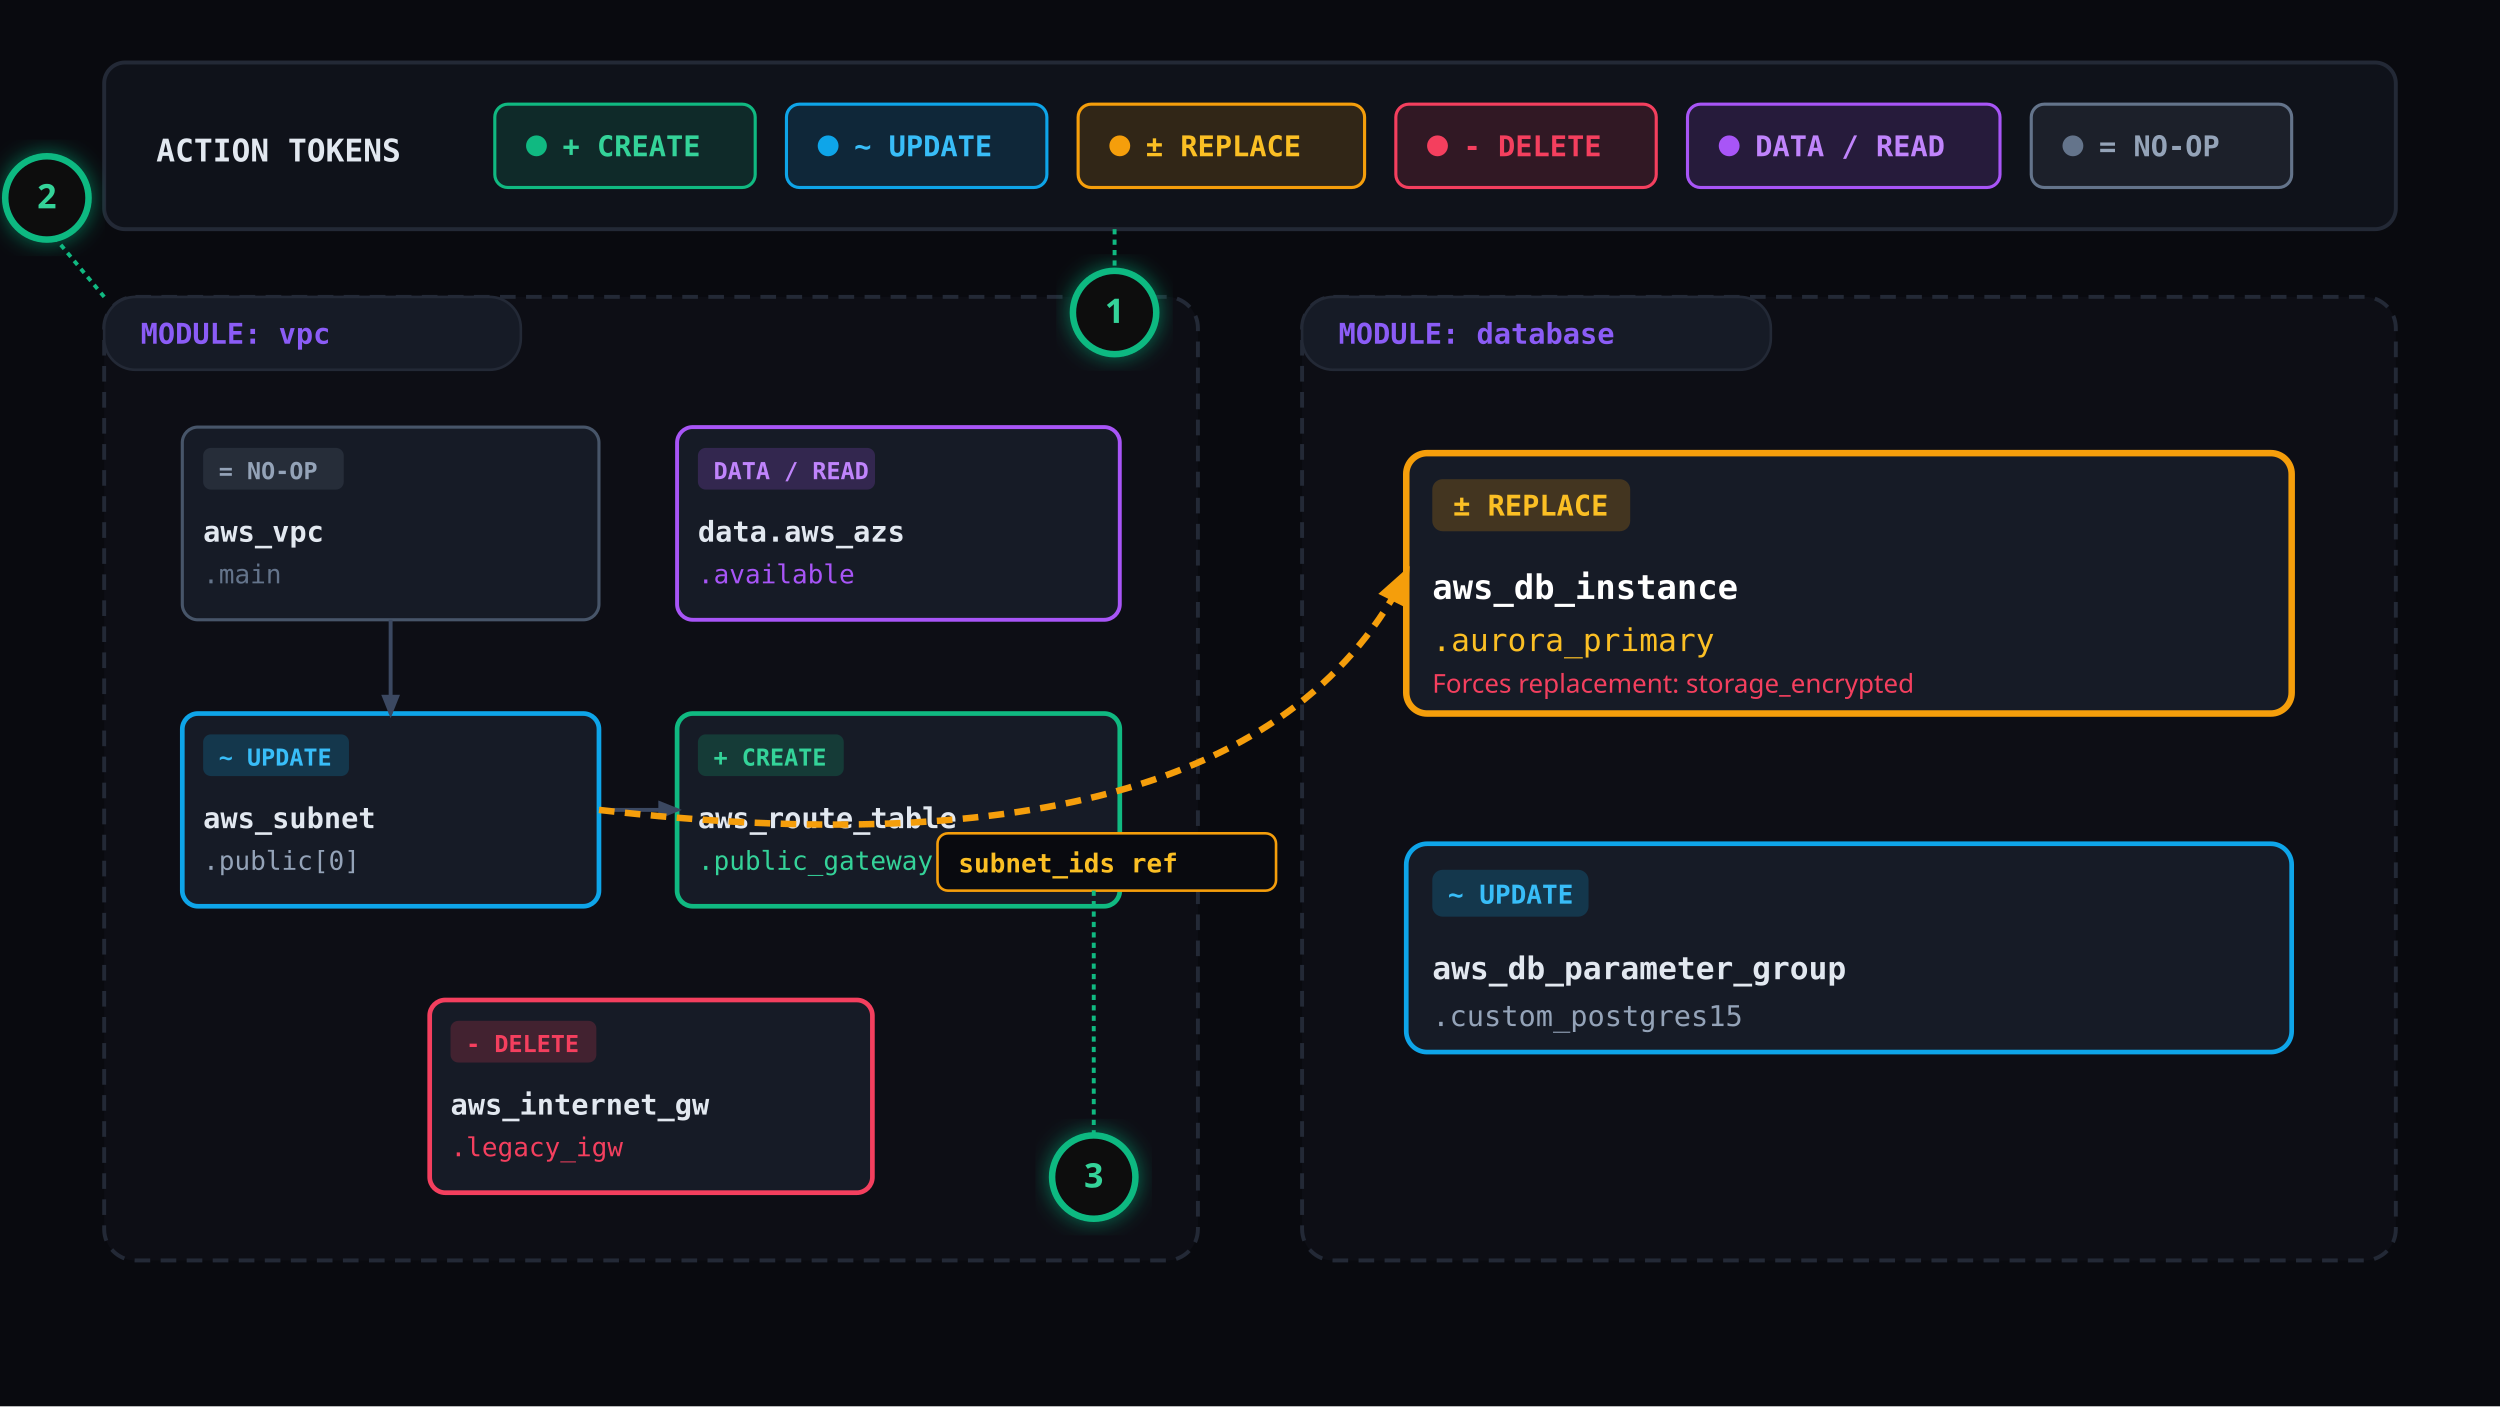
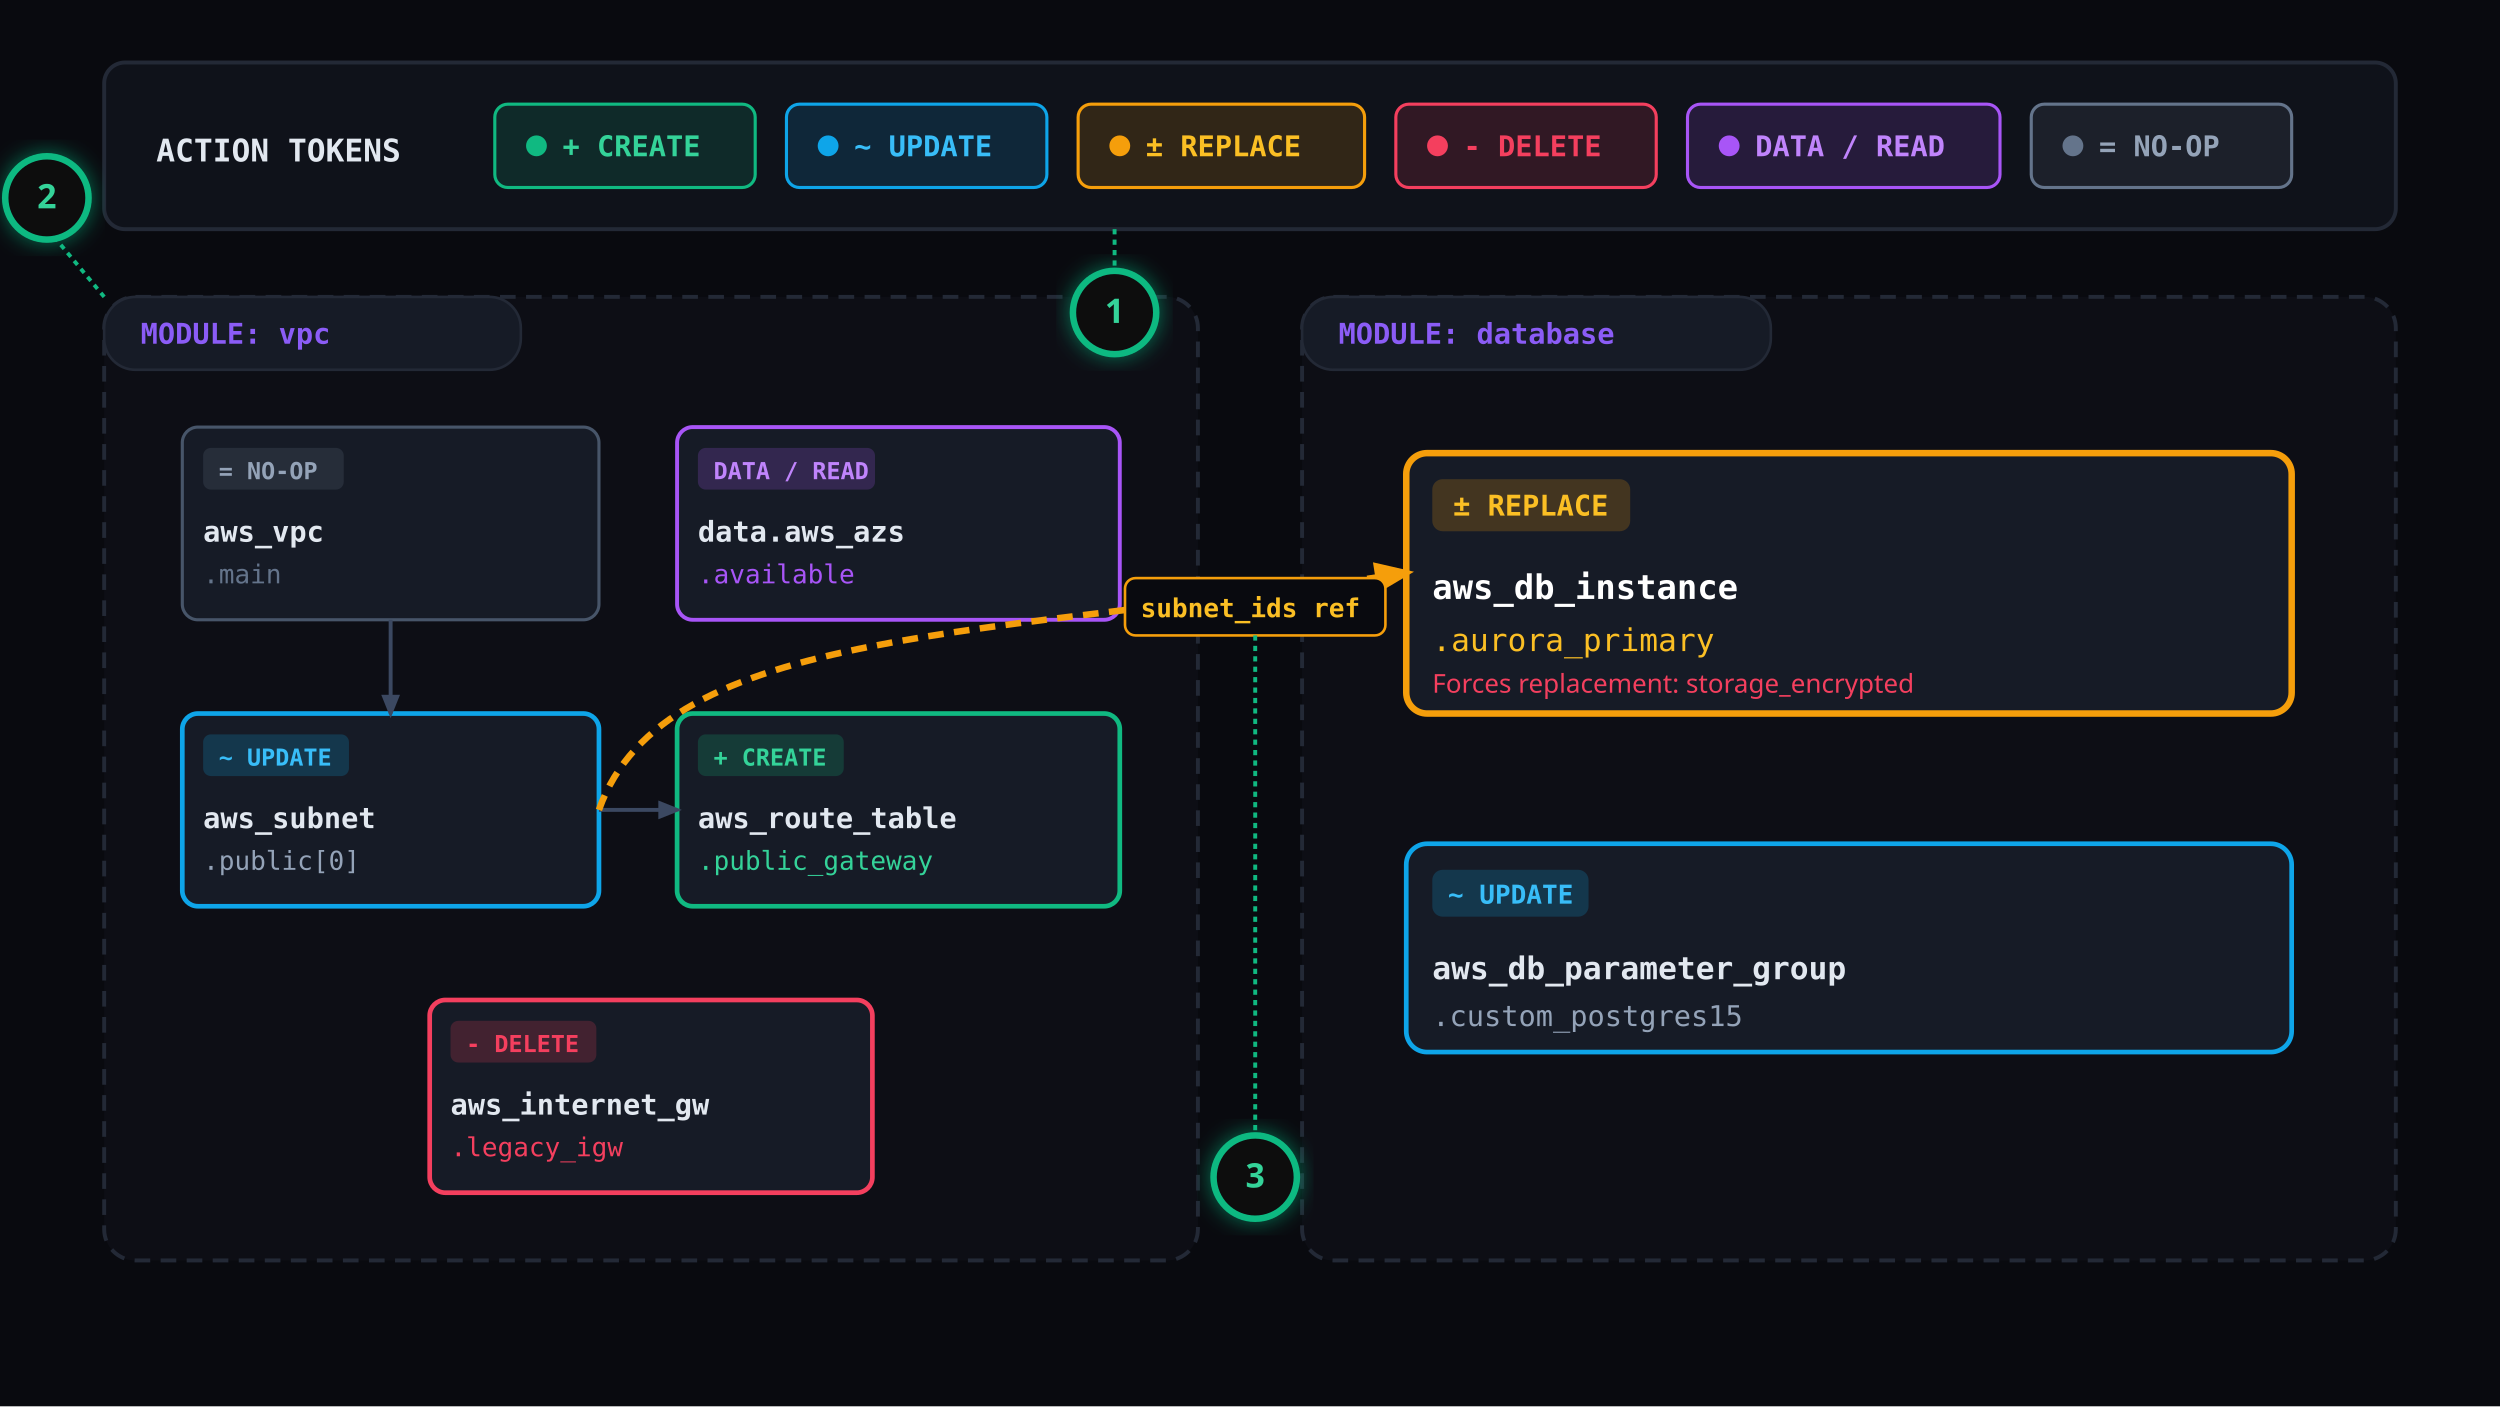
<svg xmlns="http://www.w3.org/2000/svg" width="960" height="540" viewBox="0 0 960 540" fill="none">
  <defs>
    <pattern id="grid-dots-cg" x="0" y="0" width="24" height="24" patternUnits="userSpaceOnUse">
      <circle cx="2" cy="2" r="1" fill="#1e2638" />
    </pattern>
    <filter id="glow-cg" x="-20%" y="-20%" width="140%" height="140%">
      <feDropShadow dx="0" dy="0" stdDeviation="4" flood-color="#10b981" flood-opacity="0.6" />
    </filter>
    <marker id="arrow-cg" viewBox="0 0 10 10" refX="8" refY="5" markerWidth="6" markerHeight="6" orient="auto-start-reverse">
      <path d="M 0 1 L 10 5 L 0 9 z" fill="#3b4861" />
    </marker>
    <marker id="arrow-amber-cg" viewBox="0 0 10 10" refX="8" refY="5" markerWidth="6" markerHeight="6" orient="auto-start-reverse">
      <path d="M 0 1 L 10 5 L 0 9 z" fill="#f59e0b" />
    </marker>
  </defs>
  <rect width="960" height="540" fill="#090a0f" />
  <g transform="translate(40, 24)">
    <rect width="880" height="64" rx="8" fill="#0f121a" stroke="#232936" stroke-width="1.5" />
    <text x="20" y="38" fill="#e2e8f0" font-family="'DM Mono', monospace" font-size="12" font-weight="600">ACTION TOKENS</text>
    <g transform="translate(150, 16)">
      <rect width="100" height="32" rx="5" fill="#10b981" fill-opacity="0.15" stroke="#10b981" stroke-width="1.2" />
      <circle cx="16" cy="16" r="4" fill="#10b981" />
      <text x="26" y="20" fill="#34d399" font-family="'DM Mono', monospace" font-size="11" font-weight="700">+ CREATE</text>
    </g>
    <g transform="translate(262, 16)">
      <rect width="100" height="32" rx="5" fill="#0ea5e9" fill-opacity="0.15" stroke="#0ea5e9" stroke-width="1.2" />
      <circle cx="16" cy="16" r="4" fill="#0ea5e9" />
      <text x="26" y="20" fill="#38bdf8" font-family="'DM Mono', monospace" font-size="11" font-weight="700">~ UPDATE</text>
    </g>
    <g transform="translate(374, 16)">
      <rect width="110" height="32" rx="5" fill="#f59e0b" fill-opacity="0.15" stroke="#f59e0b" stroke-width="1.2" />
      <circle cx="16" cy="16" r="4" fill="#f59e0b" />
      <text x="26" y="20" fill="#fbbf24" font-family="'DM Mono', monospace" font-size="11" font-weight="700">± REPLACE</text>
    </g>
    <g transform="translate(496, 16)">
      <rect width="100" height="32" rx="5" fill="#f43f5e" fill-opacity="0.15" stroke="#f43f5e" stroke-width="1.2" />
      <circle cx="16" cy="16" r="4" fill="#f43f5e" />
      <text x="26" y="20" fill="#f43f5e" font-family="'DM Mono', monospace" font-size="11" font-weight="700">- DELETE</text>
    </g>
    <g transform="translate(608, 16)">
      <rect width="120" height="32" rx="5" fill="#a855f7" fill-opacity="0.15" stroke="#a855f7" stroke-width="1.2" />
      <circle cx="16" cy="16" r="4" fill="#a855f7" />
      <text x="26" y="20" fill="#c084fc" font-family="'DM Mono', monospace" font-size="11" font-weight="700">DATA / READ</text>
    </g>
    <g transform="translate(740, 16)">
      <rect width="100" height="32" rx="5" fill="#64748b" fill-opacity="0.15" stroke="#64748b" stroke-width="1.2" />
      <circle cx="16" cy="16" r="4" fill="#64748b" />
      <text x="26" y="20" fill="#94a3b8" font-family="'DM Mono', monospace" font-size="11" font-weight="700">= NO-OP</text>
    </g>
  </g>
  <g transform="translate(40, 114)">
    <rect width="420" height="370" rx="12" fill="#0f121a" fill-opacity="0.6" stroke="#232936" stroke-width="1.5" stroke-dasharray="6 4" />
    <rect x="0" y="0" width="160" height="28" rx="12" fill="#161b26" stroke="#232936" />
    <text x="14" y="18" fill="#8b5cf6" font-family="'DM Mono', monospace" font-size="11" font-weight="700">MODULE: vpc</text>
    <g transform="translate(30, 50)">
      <rect width="160" height="74" rx="6" fill="#161b26" stroke="#475569" stroke-width="1.2" />
      <rect x="8" y="8" width="54" height="16" rx="3" fill="#64748b" fill-opacity="0.2" />
      <text x="14" y="20" fill="#94a3b8" font-family="'DM Mono', monospace" font-size="9" font-weight="700">= NO-OP</text>
      <text x="8" y="44" fill="#e2e8f0" font-family="'DM Mono', monospace" font-size="11" font-weight="600">aws_vpc</text>
      <text x="8" y="60" fill="#64748b" font-family="'DM Mono', monospace" font-size="10">.main</text>
    </g>
    <g transform="translate(220, 50)">
      <rect width="170" height="74" rx="6" fill="#161b26" stroke="#a855f7" stroke-width="1.5" />
      <rect x="8" y="8" width="68" height="16" rx="3" fill="#a855f7" fill-opacity="0.2" />
      <text x="14" y="20" fill="#c084fc" font-family="'DM Mono', monospace" font-size="9" font-weight="700">DATA / READ</text>
      <text x="8" y="44" fill="#e2e8f0" font-family="'DM Mono', monospace" font-size="11" font-weight="600">data.aws_azs</text>
      <text x="8" y="60" fill="#a855f7" font-family="'DM Mono', monospace" font-size="10">.available</text>
    </g>
    <g transform="translate(30, 160)">
      <rect width="160" height="74" rx="6" fill="#161b26" stroke="#0ea5e9" stroke-width="1.8" />
      <rect x="8" y="8" width="56" height="16" rx="3" fill="#0ea5e9" fill-opacity="0.2" />
      <text x="14" y="20" fill="#38bdf8" font-family="'DM Mono', monospace" font-size="9" font-weight="700">~ UPDATE</text>
      <text x="8" y="44" fill="#e2e8f0" font-family="'DM Mono', monospace" font-size="11" font-weight="600">aws_subnet</text>
      <text x="8" y="60" fill="#94a3b8" font-family="'DM Mono', monospace" font-size="10">.public[0]</text>
    </g>
    <g transform="translate(220, 160)">
      <rect width="170" height="74" rx="6" fill="#161b26" stroke="#10b981" stroke-width="1.8" />
      <rect x="8" y="8" width="56" height="16" rx="3" fill="#10b981" fill-opacity="0.2" />
      <text x="14" y="20" fill="#34d399" font-family="'DM Mono', monospace" font-size="9" font-weight="700">+ CREATE</text>
      <text x="8" y="44" fill="#e2e8f0" font-family="'DM Mono', monospace" font-size="11" font-weight="600">aws_route_table</text>
      <text x="8" y="60" fill="#34d399" font-family="'DM Mono', monospace" font-size="10">.public_gateway</text>
    </g>
    <g transform="translate(125, 270)">
      <rect width="170" height="74" rx="6" fill="#161b26" stroke="#f43f5e" stroke-width="1.8" />
      <rect x="8" y="8" width="56" height="16" rx="3" fill="#f43f5e" fill-opacity="0.2" />
      <text x="14" y="20" fill="#f43f5e" font-family="'DM Mono', monospace" font-size="9" font-weight="700">- DELETE</text>
      <text x="8" y="44" fill="#e2e8f0" font-family="'DM Mono', monospace" font-size="11" font-weight="600">aws_internet_gw</text>
      <text x="8" y="60" fill="#f43f5e" font-family="'DM Mono', monospace" font-size="10">.legacy_igw</text>
    </g>
    <path d="M 110 124 L 110 160" stroke="#3b4861" stroke-width="1.5" marker-end="url(#arrow-cg)" />
    <path d="M 190 197 L 220 197" stroke="#3b4861" stroke-width="1.5" marker-end="url(#arrow-cg)" />
  </g>
  <g transform="translate(500, 114)">
    <rect width="420" height="370" rx="12" fill="#0f121a" fill-opacity="0.6" stroke="#232936" stroke-width="1.5" stroke-dasharray="6 4" />
    <rect x="0" y="0" width="180" height="28" rx="12" fill="#161b26" stroke="#232936" />
    <text x="14" y="18" fill="#8b5cf6" font-family="'DM Mono', monospace" font-size="11" font-weight="700">MODULE: database</text>
    <g transform="translate(40, 60)">
      <rect width="340" height="100" rx="8" fill="#161b26" stroke="#f59e0b" stroke-width="2.5" />
      <rect x="10" y="10" width="76" height="20" rx="4" fill="#f59e0b" fill-opacity="0.2" />
      <text x="18" y="24" fill="#fbbf24" font-family="'DM Mono', monospace" font-size="11" font-weight="700">± REPLACE</text>
      <text x="10" y="56" fill="#ffffff" font-family="'DM Mono', monospace" font-size="13" font-weight="600">aws_db_instance</text>
      <text x="10" y="76" fill="#fbbf24" font-family="'DM Mono', monospace" font-size="12">.aurora_primary</text>
      <text x="10" y="92" fill="#f43f5e" font-family="'DM Sans', sans-serif" font-size="10">Forces replacement: storage_encrypted</text>
    </g>
    <g transform="translate(40, 210)">
      <rect width="340" height="80" rx="8" fill="#161b26" stroke="#0ea5e9" stroke-width="1.8" />
      <rect x="10" y="10" width="60" height="18" rx="4" fill="#0ea5e9" fill-opacity="0.2" />
      <text x="16" y="23" fill="#38bdf8" font-family="'DM Mono', monospace" font-size="10" font-weight="700">~ UPDATE</text>
      <text x="10" y="52" fill="#e2e8f0" font-family="'DM Mono', monospace" font-size="12" font-weight="600">aws_db_parameter_group</text>
      <text x="10" y="70" fill="#94a3b8" font-family="'DM Mono', monospace" font-size="11">.custom_postgres15</text>
    </g>
  </g>
-   <path d="M 230 311 Q 480 340 540 220" stroke="#f59e0b" stroke-width="2.5" stroke-dasharray="6 4" fill="none" marker-end="url(#arrow-amber-cg)" />
-   <rect x="360" y="320" width="130" height="22" rx="4" fill="#090a0f" stroke="#f59e0b" stroke-width="1" />
-   <text x="368" y="335" fill="#fbbf24" font-family="'DM Mono', monospace" font-size="10" font-weight="600">subnet_ids ref</text>
+   <path d="M 230 311 C 255 240, 380 245, 540 220" stroke="#f59e0b" stroke-width="2.5" stroke-dasharray="6 4" fill="none" marker-end="url(#arrow-amber-cg)" />
+   <rect x="432" y="222" width="100" height="22" rx="4" fill="#090a0f" stroke="#f59e0b" stroke-width="1" />
+   <text x="438" y="237" fill="#fbbf24" font-family="'DM Mono', monospace" font-size="10" font-weight="600">subnet_ids ref</text>
  <line x1="428" y1="88" x2="428" y2="108" stroke="#10b981" stroke-width="1.5" stroke-dasharray="2 2" />
  <g class="callout-pin" transform="translate(428, 120)">
    <circle cx="0" cy="0" r="16" fill="#090a0f" stroke="#10b981" stroke-width="2.5" filter="url(#glow-cg)" />
    <text x="0" y="4" text-anchor="middle" fill="#34d399" font-family="'DM Sans', sans-serif" font-size="13" font-weight="700">1</text>
  </g>
  <line x1="40" y1="114" x2="20" y2="90" stroke="#10b981" stroke-width="1.5" stroke-dasharray="2 2" />
  <g class="callout-pin" transform="translate(18, 76)">
    <circle cx="0" cy="0" r="16" fill="#090a0f" stroke="#10b981" stroke-width="2.5" filter="url(#glow-cg)" />
    <text x="0" y="4" text-anchor="middle" fill="#34d399" font-family="'DM Sans', sans-serif" font-size="13" font-weight="700">2</text>
  </g>
-   <line x1="420" y1="342" x2="420" y2="440" stroke="#10b981" stroke-width="1.5" stroke-dasharray="2 2" />
-   <g class="callout-pin" transform="translate(420, 452)">
+   <line x1="482" y1="244" x2="482" y2="436" stroke="#10b981" stroke-width="1.5" stroke-dasharray="2 2" />
+   <g class="callout-pin" transform="translate(482, 452)">
    <circle cx="0" cy="0" r="16" fill="#090a0f" stroke="#10b981" stroke-width="2.5" filter="url(#glow-cg)" />
    <text x="0" y="4" text-anchor="middle" fill="#34d399" font-family="'DM Sans', sans-serif" font-size="13" font-weight="700">3</text>
  </g>
</svg>
